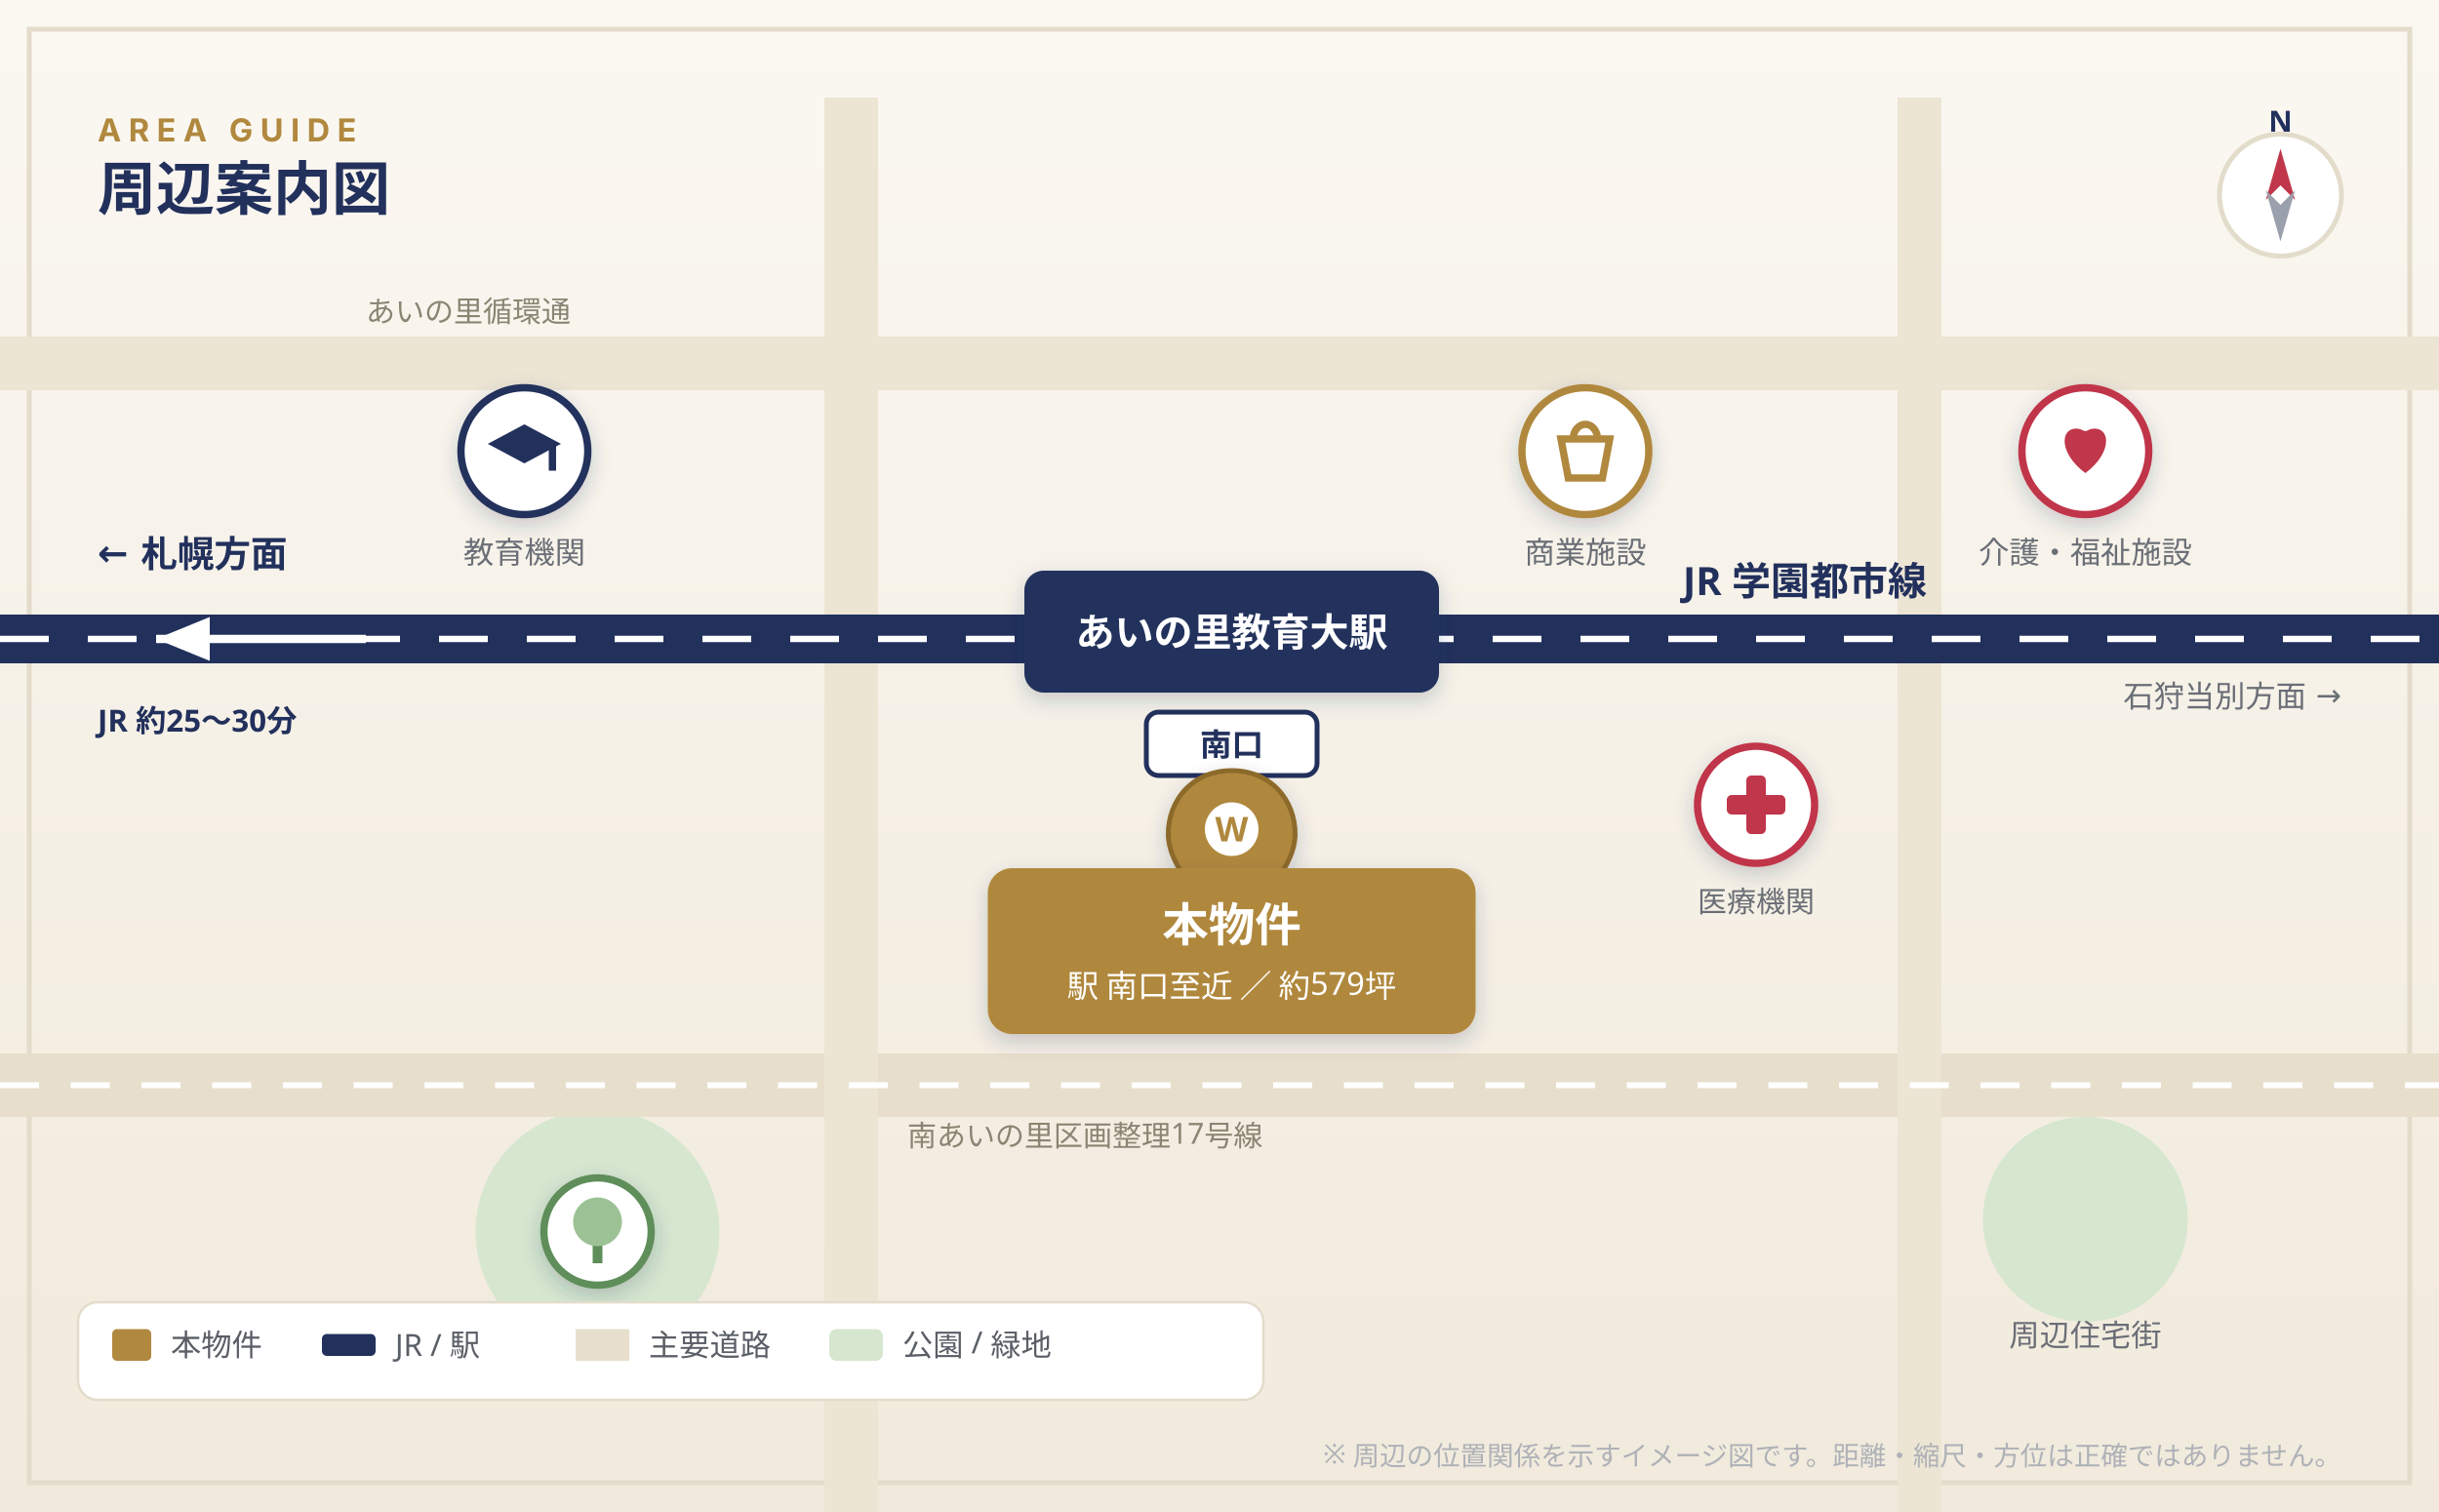
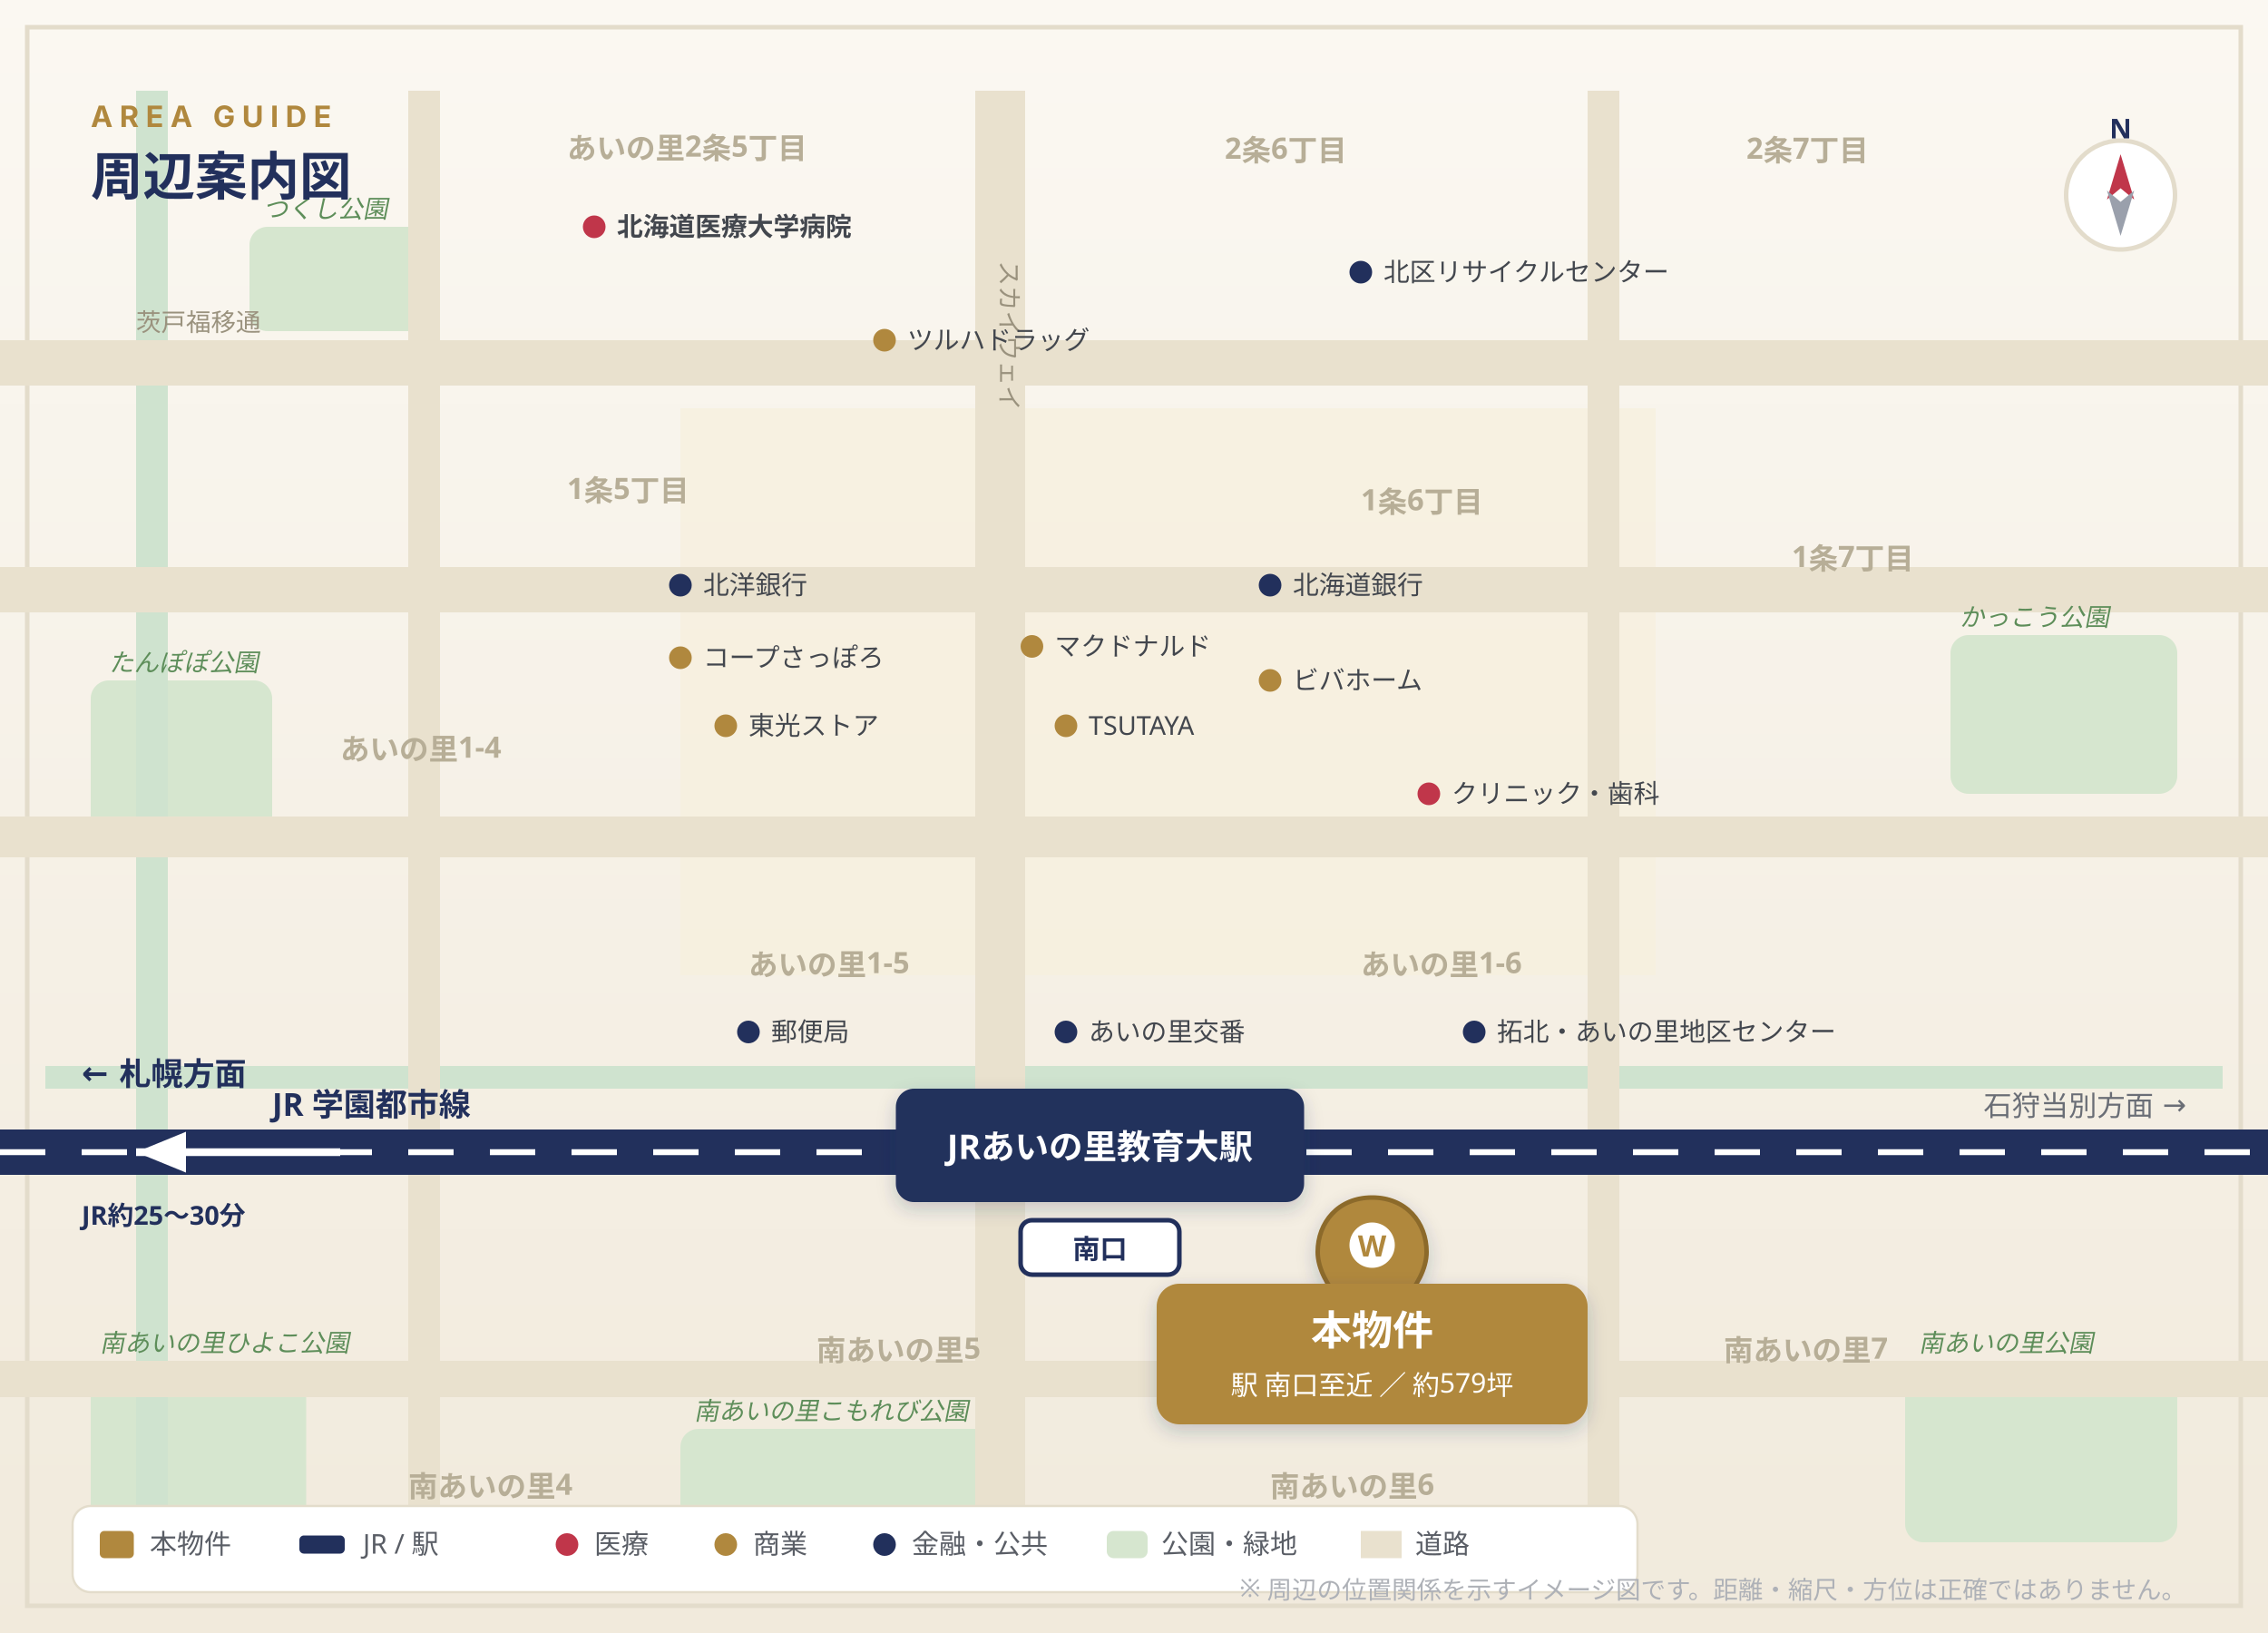
- <svg xmlns="http://www.w3.org/2000/svg" viewBox="0 0 1000 620" font-family="'Noto Sans JP','Hiragino Sans','Yu Gothic',sans-serif">
+ <svg xmlns="http://www.w3.org/2000/svg" viewBox="0 0 1000 720" font-family="'Noto Sans JP','Hiragino Sans','Yu Gothic',sans-serif">
  <defs>
    <linearGradient id="bg" x1="0" y1="0" x2="0" y2="1">
      <stop offset="0" stop-color="#FBF8F2" />
      <stop offset="1" stop-color="#F1EADC" />
    </linearGradient>
    <filter id="sh" x="-30%" y="-30%" width="160%" height="160%">
      <feDropShadow dx="0" dy="3" stdDeviation="4" flood-color="#22305C" flood-opacity="0.22" />
    </filter>
    <g id="pin">
-       <path d="M0,-30 C16,-30 26,-18 26,-4 C26,12 6,28 0,36 C-6,28 -26,12 -26,-4 C-26,-18 -16,-30 0,-30 Z" fill="#B0883E" stroke="#8c6a2c" stroke-width="2" />
+       <path d="M0,-28 C15,-28 24,-17 24,-4 C24,11 6,26 0,33 C-6,26 -24,11 -24,-4 C-24,-17 -15,-28 0,-28 Z" fill="#B0883E" stroke="#8c6a2c" stroke-width="2" />
    </g>
  </defs>
-   <rect width="1000" height="620" fill="url(#bg)" />
-   <rect x="12" y="12" width="976" height="596" fill="none" stroke="#E3DCCB" stroke-width="2" />
-   <circle cx="245" cy="505" r="50" fill="#D6E6CF" />
-   <circle cx="855" cy="500" r="42" fill="#D6E6CF" />
-   <g>
-     <rect x="0" y="138" width="1000" height="22" fill="#ECE5D4" />
-     <rect x="0" y="432" width="1000" height="26" fill="#E7DFCC" />
-     <rect x="338" y="40" width="22" height="580" fill="#ECE5D4" />
-     <rect x="778" y="40" width="18" height="580" fill="#ECE5D4" />
+   <rect width="1000" height="720" fill="url(#bg)" />
+   <rect x="12" y="12" width="976" height="696" fill="none" stroke="#E3DCCB" stroke-width="2" />
+   <rect x="300" y="180" width="430" height="250" fill="#F6EFDD" opacity="0.7" />
+   <g fill="#D6E6CF">
+     <rect x="110" y="100" width="84" height="46" rx="8" />
+     <rect x="40" y="300" width="80" height="70" rx="8" />
+     <rect x="860" y="280" width="100" height="70" rx="8" />
+     <rect x="40" y="600" width="95" height="80" rx="8" />
+     <rect x="300" y="630" width="150" height="60" rx="8" />
+     <rect x="840" y="600" width="120" height="80" rx="8" />
  </g>
-   <line x1="0" y1="445" x2="1000" y2="445" stroke="#fff" stroke-width="2.4" stroke-dasharray="16 13" />
-   <text x="372" y="470" fill="#8a8472" font-size="12">南あいの里区画整理17号線</text>
-   <text x="150" y="132" fill="#8a8472" font-size="12">あいの里循環通</text>
-   <rect x="0" y="252" width="1000" height="20" fill="#22305C" />
-   <line x1="0" y1="262" x2="1000" y2="262" stroke="#fff" stroke-width="2.6" stroke-dasharray="20 16" />
-   <text x="690" y="244" fill="#22305C" font-size="16" font-weight="700">JR 学園都市線</text>
+   <rect x="60" y="40" width="14" height="640" fill="#CFE3CF" />
+   <rect x="20" y="470" width="960" height="10" fill="#CFE3CF" />
+   <g fill="#E9E1CE">
+     <rect x="0" y="150" width="1000" height="20" />
+     <rect x="0" y="250" width="1000" height="20" />
+     <rect x="0" y="360" width="1000" height="18" />
+     <rect x="430" y="40" width="22" height="660" />
+     <rect x="180" y="40" width="14" height="660" />
+     <rect x="700" y="40" width="14" height="660" />
+     <rect x="0" y="600" width="1000" height="16" />
+   </g>
+   <rect x="0" y="498" width="1000" height="20" fill="#22305C" />
+   <line x1="0" y1="508" x2="1000" y2="508" stroke="#fff" stroke-width="2.6" stroke-dasharray="20 16" />
+   <text x="120" y="492" fill="#22305C" font-size="14" font-weight="700">JR 学園都市線</text>
  <g filter="url(#sh)">
-     <rect x="420" y="234" width="170" height="50" rx="8" fill="#22305C" />
+     <rect x="395" y="480" width="180" height="50" rx="8" fill="#22305C" />
  </g>
-   <text x="505" y="265" fill="#fff" font-size="16" font-weight="700" text-anchor="middle">あいの里教育大駅</text>
-   <rect x="470" y="292" width="70" height="26" rx="5" fill="#fff" stroke="#22305C" stroke-width="2" />
-   <text x="505" y="310" fill="#22305C" font-size="13" font-weight="700" text-anchor="middle">南口</text>
-   <g transform="translate(505,346)" filter="url(#sh)">
+   <text x="485" y="511" fill="#fff" font-size="15" font-weight="700" text-anchor="middle">JRあいの里教育大駅</text>
+   <rect x="450" y="538" width="70" height="24" rx="5" fill="#fff" stroke="#22305C" stroke-width="2" />
+   <text x="485" y="555" fill="#22305C" font-size="12" font-weight="700" text-anchor="middle">南口</text>
+   <line x1="150" y1="508" x2="60" y2="508" stroke="#fff" stroke-width="3.4" />
+   <polygon points="60,508 82,499 82,517" fill="#fff" />
+   <text x="36" y="478" fill="#22305C" font-size="14" font-weight="700">← 札幌方面</text>
+   <text x="36" y="540" fill="#22305C" font-size="11.5" font-weight="600">JR約25〜30分</text>
+   <text x="964" y="492" fill="#6A6E76" font-size="12.5" text-anchor="end">石狩当別方面 →</text>
+   <g transform="translate(605,556)" filter="url(#sh)">
    <use href="#pin" />
-     <circle cx="0" cy="-6" r="11" fill="#fff" />
-     <text x="0" y="-1" fill="#B0883E" font-size="14" font-weight="900" text-anchor="middle">W</text>
+     <circle cx="0" cy="-7" r="10" fill="#fff" />
+     <text x="0" y="-2" fill="#B0883E" font-size="13" font-weight="900" text-anchor="middle">W</text>
  </g>
  <g filter="url(#sh)">
-     <rect x="405" y="356" width="200" height="68" rx="10" fill="#B0883E" />
+     <rect x="510" y="566" width="190" height="62" rx="10" fill="#B0883E" />
  </g>
-   <text x="505" y="386" fill="#fff" font-size="19" font-weight="900" text-anchor="middle">本物件</text>
-   <text x="505" y="409" fill="#fff" font-size="13" text-anchor="middle">駅 南口至近 ／ 約579坪</text>
-   <g>
-     <line x1="150" y1="262" x2="64" y2="262" stroke="#fff" stroke-width="3.4" />
-     <polygon points="64,262 86,253 86,271" fill="#fff" />
-     <text x="40" y="232" fill="#22305C" font-size="15" font-weight="700">← 札幌方面</text>
-     <text x="40" y="300" fill="#22305C" font-size="12.5" font-weight="600">JR 約25〜30分</text>
+   <text x="605" y="593" fill="#fff" font-size="18" font-weight="900" text-anchor="middle">本物件</text>
+   <text x="605" y="615" fill="#fff" font-size="12" text-anchor="middle">駅 南口至近 ／ 約579坪</text>
+   <g fill="#B7AE97" font-size="13" font-weight="700">
+     <text x="250" y="70">あいの里2条5丁目</text>
+     <text x="540" y="70">2条6丁目</text>
+     <text x="770" y="70">2条7丁目</text>
+     <text x="250" y="220">1条5丁目</text>
+     <text x="600" y="225">1条6丁目</text>
+     <text x="790" y="250">1条7丁目</text>
+     <text x="150" y="335">あいの里1-4</text>
+     <text x="330" y="430">あいの里1-5</text>
+     <text x="600" y="430">あいの里1-6</text>
+     <text x="180" y="660">南あいの里4</text>
+     <text x="360" y="600">南あいの里5</text>
+     <text x="560" y="660">南あいの里6</text>
+     <text x="760" y="600">南あいの里7</text>
  </g>
-   <text x="960" y="290" fill="#6A6E76" font-size="12.5" text-anchor="end">石狩当別方面 →</text>
-   <g transform="translate(215,185)">
-     <circle r="26" fill="#fff" stroke="#22305C" stroke-width="3" filter="url(#sh)" />
-     <polygon points="0,-11 15,-3 0,5 -15,-3" fill="#22305C" />
-     <rect x="10" y="-3" width="3" height="11" fill="#22305C" />
-     <text x="0" y="46" fill="#6A6E76" font-size="12.5" text-anchor="middle">教育機関</text>
+   <g fill="#9a927e" font-size="11">
+     <text x="60" y="146">茨戸福移通</text>
+     <text x="436" y="120" transform="rotate(90 441 120)">スカイウェイ</text>
  </g>
-   <g transform="translate(650,185)">
-     <circle r="26" fill="#fff" stroke="#B0883E" stroke-width="3" filter="url(#sh)" />
-     <path d="M-10,-5 h20 l-3,16 h-14 z" fill="none" stroke="#B0883E" stroke-width="3" />
-     <path d="M-5,-5 a5,6 0 0 1 10,0" fill="none" stroke="#B0883E" stroke-width="3" />
-     <text x="0" y="46" fill="#6A6E76" font-size="12.5" text-anchor="middle">商業施設</text>
+   <g font-size="11.5" fill="#43474E">
+     <circle cx="262" cy="100" r="5" fill="#C0364A" />
+     <text x="272" y="104" font-weight="600">北海道医療大学病院</text>
+     <circle cx="630" cy="350" r="5" fill="#C0364A" />
+     <text x="640" y="354">クリニック・歯科</text>
  </g>
-   <g transform="translate(855,185)">
-     <circle r="26" fill="#fff" stroke="#C0364A" stroke-width="3" filter="url(#sh)" />
-     <path d="M0,9 C-12,0 -10,-11 -2,-9 C0,-8 0,-8 2,-9 C10,-11 12,0 0,9 Z" fill="#C0364A" />
-     <text x="0" y="46" fill="#6A6E76" font-size="12.5" text-anchor="middle">介護・福祉施設</text>
+   <g font-size="11.5" fill="#43474E">
+     <circle cx="390" cy="150" r="5" fill="#B0883E" />
+     <text x="400" y="154">ツルハドラッグ</text>
+     <circle cx="300" cy="290" r="5" fill="#B0883E" />
+     <text x="310" y="294">コープさっぽろ</text>
+     <circle cx="455" cy="285" r="5" fill="#B0883E" />
+     <text x="465" y="289">マクドナルド</text>
+     <circle cx="320" cy="320" r="5" fill="#B0883E" />
+     <text x="330" y="324">東光ストア</text>
+     <circle cx="560" cy="300" r="5" fill="#B0883E" />
+     <text x="570" y="304">ビバホーム</text>
+     <circle cx="470" cy="320" r="5" fill="#B0883E" />
+     <text x="480" y="324">TSUTAYA</text>
  </g>
-   <g transform="translate(720,330)">
-     <circle r="24" fill="#fff" stroke="#C0364A" stroke-width="3" filter="url(#sh)" />
-     <rect x="-4" y="-12" width="8" height="24" rx="2" fill="#C0364A" />
-     <rect x="-12" y="-4" width="24" height="8" rx="2" fill="#C0364A" />
-     <text x="0" y="44" fill="#6A6E76" font-size="12" text-anchor="middle">医療機関</text>
+   <g font-size="11.5" fill="#43474E">
+     <circle cx="300" cy="258" r="5" fill="#22305C" />
+     <text x="310" y="262">北洋銀行</text>
+     <circle cx="560" cy="258" r="5" fill="#22305C" />
+     <text x="570" y="262">北海道銀行</text>
+     <circle cx="600" cy="120" r="5" fill="#22305C" />
+     <text x="610" y="124">北区リサイクルセンター</text>
+     <circle cx="330" cy="455" r="5" fill="#22305C" />
+     <text x="340" y="459">郵便局</text>
+     <circle cx="470" cy="455" r="5" fill="#22305C" />
+     <text x="480" y="459">あいの里交番</text>
+     <circle cx="650" cy="455" r="5" fill="#22305C" />
+     <text x="660" y="459">拓北・あいの里地区センター</text>
  </g>
-   <g transform="translate(245,505)">
-     <circle r="22" fill="#fff" stroke="#5E8E5A" stroke-width="3" filter="url(#sh)" />
-     <rect x="-2" y="2" width="4" height="11" fill="#5E8E5A" />
-     <circle cx="0" cy="-4" r="10" fill="#9CC195" />
-     <text x="0" y="42" fill="#6A6E76" font-size="12" text-anchor="middle">公園</text>
+   <g font-size="11" fill="#5E8E5A" font-style="italic">
+     <text x="116" y="96">つくし公園</text>
+     <text x="48" y="296">たんぽぽ公園</text>
+     <text x="864" y="276">かっこう公園</text>
+     <text x="44" y="596">南あいの里ひよこ公園</text>
+     <text x="306" y="626">南あいの里こもれび公園</text>
+     <text x="846" y="596">南あいの里公園</text>
  </g>
-   <text x="855" y="552" fill="#6A6E76" font-size="12.5" text-anchor="middle">周辺住宅街</text>
-   <g transform="translate(935,80)">
-     <circle r="25" fill="#fff" stroke="#E3DCCB" stroke-width="2" />
-     <polygon points="0,-19 6,2 0,-4 -6,2" fill="#C0364A" />
-     <polygon points="0,19 6,-2 0,4 -6,-2" fill="#9AA0AC" />
-     <text x="0" y="-26" fill="#22305C" font-size="12" font-weight="700" text-anchor="middle">N</text>
+   <g transform="translate(935,86)">
+     <circle r="24" fill="#fff" stroke="#E3DCCB" stroke-width="2" />
+     <polygon points="0,-18 6,2 0,-3 -6,2" fill="#C0364A" />
+     <polygon points="0,18 6,-2 0,3 -6,-2" fill="#9AA0AC" />
+     <text x="0" y="-25" fill="#22305C" font-size="12" font-weight="700" text-anchor="middle">N</text>
  </g>
-   <text x="40" y="58" fill="#B0883E" font-size="13" font-weight="700" letter-spacing="3" font-family="Inter,sans-serif">AREA GUIDE</text>
-   <text x="40" y="86" fill="#22305C" font-size="24" font-weight="900">周辺案内図</text>
-   <g transform="translate(40,560)" font-size="12.5" fill="#5A5E66">
-     <rect x="-8" y="-26" width="486" height="40" rx="8" fill="#fff" stroke="#E3DCCB" />
-     <rect x="6" y="-15" width="16" height="13" rx="2" fill="#B0883E" />
-     <text x="30" y="-4">本物件</text>
-     <rect x="92" y="-13" width="22" height="9" rx="2" fill="#22305C" />
-     <text x="122" y="-4">JR / 駅</text>
-     <rect x="196" y="-15" width="22" height="13" fill="#E7DFCC" />
-     <text x="226" y="-4">主要道路</text>
-     <rect x="300" y="-15" width="22" height="13" rx="3" fill="#D6E6CF" />
-     <text x="330" y="-4">公園 / 緑地</text>
+   <text x="40" y="56" fill="#B0883E" font-size="13" font-weight="700" letter-spacing="3" font-family="Inter,sans-serif">AREA GUIDE</text>
+   <text x="40" y="86" fill="#22305C" font-size="23" font-weight="900">周辺案内図</text>
+   <g transform="translate(40,690)" font-size="12" fill="#5A5E66">
+     <rect x="-8" y="-26" width="690" height="38" rx="8" fill="#fff" stroke="#E3DCCB" />
+     <rect x="4" y="-15" width="15" height="12" rx="2" fill="#B0883E" />
+     <text x="26" y="-5">本物件</text>
+     <rect x="92" y="-13" width="20" height="8" rx="2" fill="#22305C" />
+     <text x="120" y="-5">JR / 駅</text>
+     <circle cx="210" cy="-9" r="5" fill="#C0364A" />
+     <text x="222" y="-5">医療</text>
+     <circle cx="280" cy="-9" r="5" fill="#B0883E" />
+     <text x="292" y="-5">商業</text>
+     <circle cx="350" cy="-9" r="5" fill="#22305C" />
+     <text x="362" y="-5">金融・公共</text>
+     <rect x="448" y="-15" width="18" height="12" rx="3" fill="#D6E6CF" />
+     <text x="472" y="-5">公園・緑地</text>
+     <rect x="560" y="-15" width="18" height="12" fill="#E9E1CE" />
+     <text x="584" y="-5">道路</text>
  </g>
-   <text x="960" y="600" fill="#AEB1B7" font-size="11" text-anchor="end">※ 周辺の位置関係を示すイメージ図です。距離・縮尺・方位は正確ではありません。</text>
+   <text x="964" y="704" fill="#AEB1B7" font-size="11" text-anchor="end">※ 周辺の位置関係を示すイメージ図です。距離・縮尺・方位は正確ではありません。</text>
</svg>
